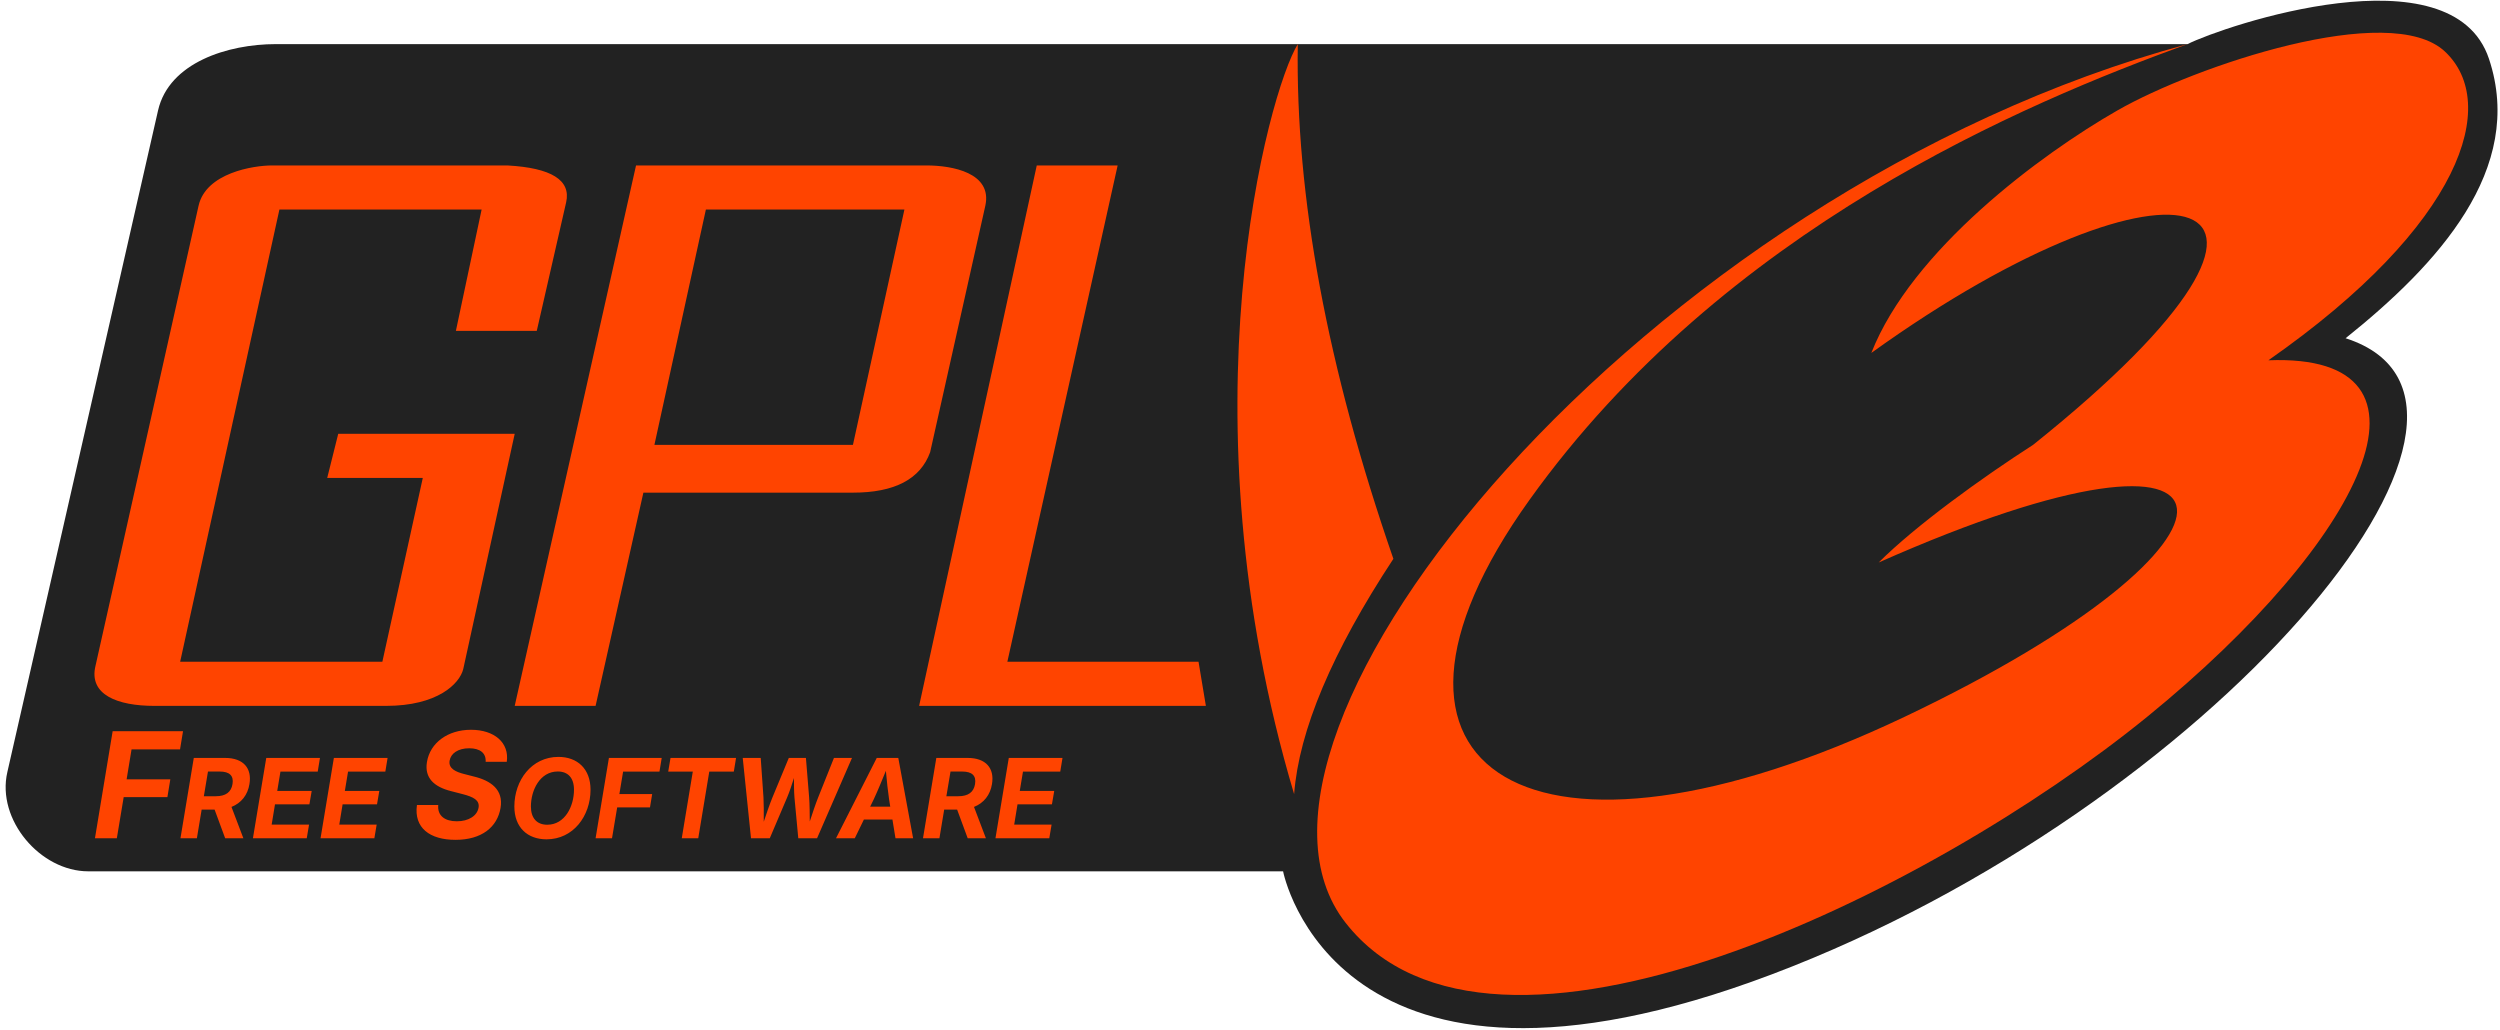
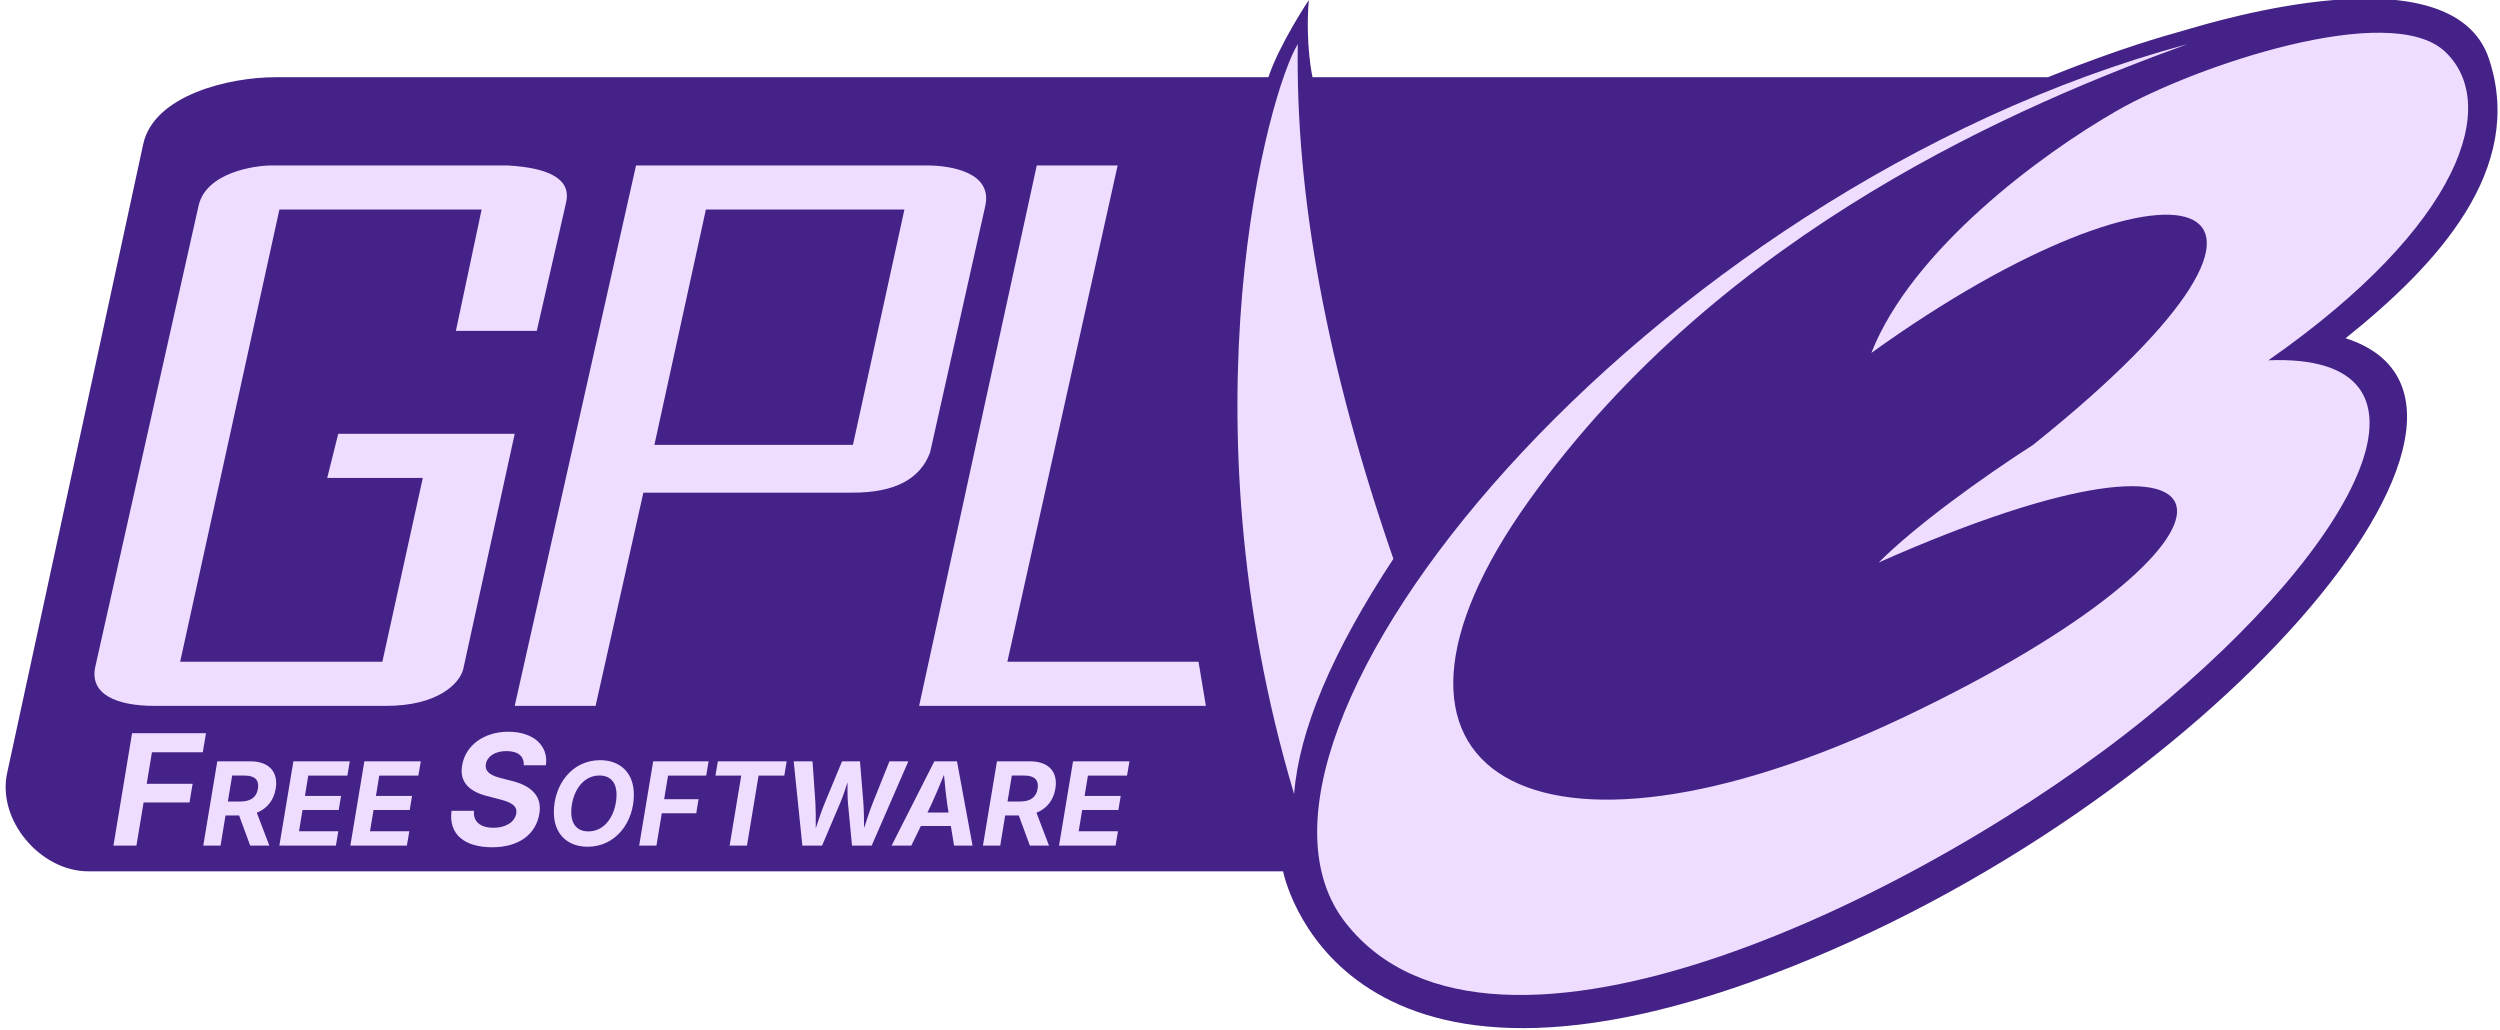
<svg xmlns="http://www.w3.org/2000/svg" viewBox="0 0 680 280" width="102" height="42">
-   <style>.fg {fill:#f40} .bg {fill:#222} @media (prefers-color-scheme: dark) {.fg {fill:#64b} .bg {fill:#a9d}}</style>
-   <path class="bg" d="M2 210c-3 13 9 27 22 27h325s14 73 133 28S694 110 638 92c25-20 49-46 39-76s-72-9-82-4H75c-13 0-29 5-32 18" />
+   <style>
+ .fg{fill:#edf}.bg{fill:#428} @media (prefers-color-scheme: dark) {
+ .fg{fill:#a7d}.bg{fill:#102}}}
+ </style>
+   <path class="bg" d="M2 210c-3 13 9 27 22 27h325s14 73 133 28S694 110 638 92c25-20 49-46 39-76s-75-10-82-8-18 5-38 13H357s-2-9-1-21c0 0-8 12-11 21H75c-13 0-33 5-36 18Z" />
  <path class="fg" d="M54 56c2-9 15-11 20-11h64q18 1 16 10l-8 35h-22l7-33H76L49 180h55l11-50H89l3-12h48l-14 64c-1 4-7 10-21 10H42c-10 0-18-3-16-11Zm119-11h79c7 0 18 2 16 11l-15 67q-4 11-21 11h-57l-13 58h-22Zm5 76h54l14-64h-54Zm104-76h22l-30 135h52l2 12h-78Zm71-33q-1 62 26 140-25 38-27 64c-31-104-7-191 1-204m242 0c-44 16-126 50-179 124s1 107 102 59 99-89-7-42c10-10 28-23 42-32 90-72 38-84-44-25 11-28 46-54 67-66s74-30 89-16 5 47-48 84c51-2 26 49-33 97s-178 107-218 56S447 52 595 12" />
-   <text class="fg" x="25" y="228" style="font:italic small-caps 700 40px system-ui,-apple-system,sans-serif">Free Software</text>
+   <text class="fg" x="30" y="230" style="font:italic small-caps 700 42px system-ui,-apple-system,sans-serif">Free Software</text>
</svg>
